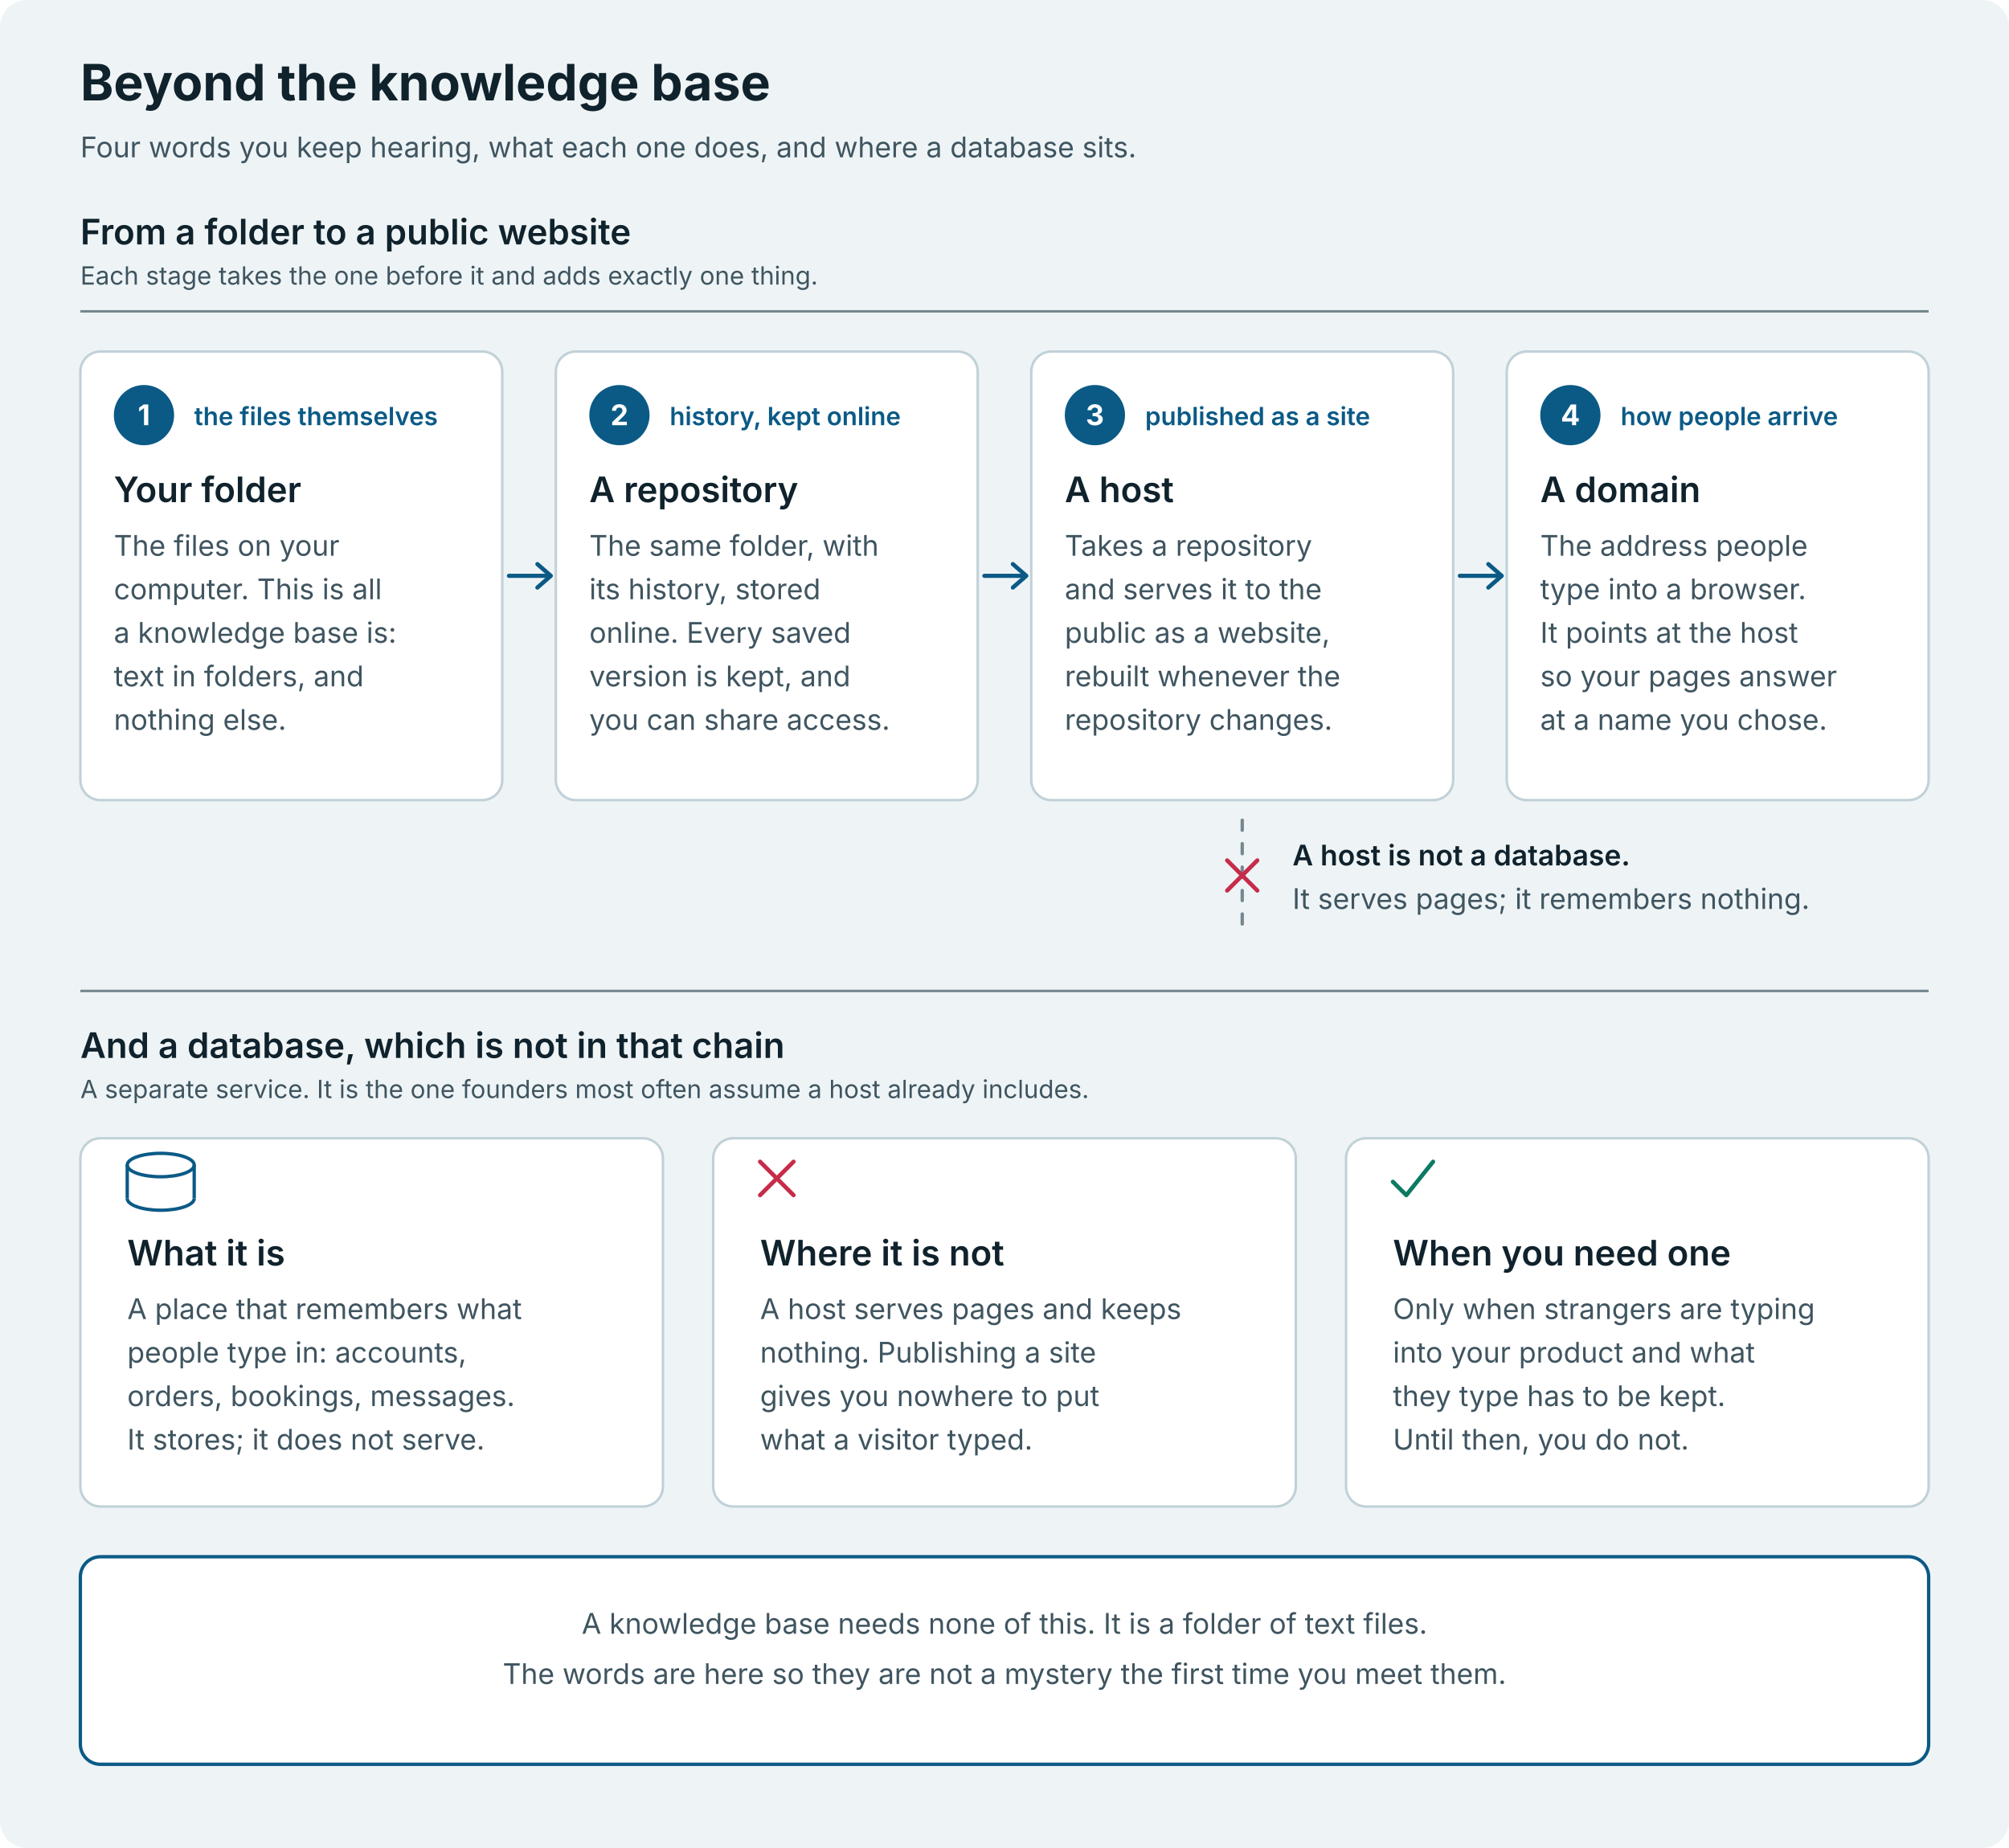
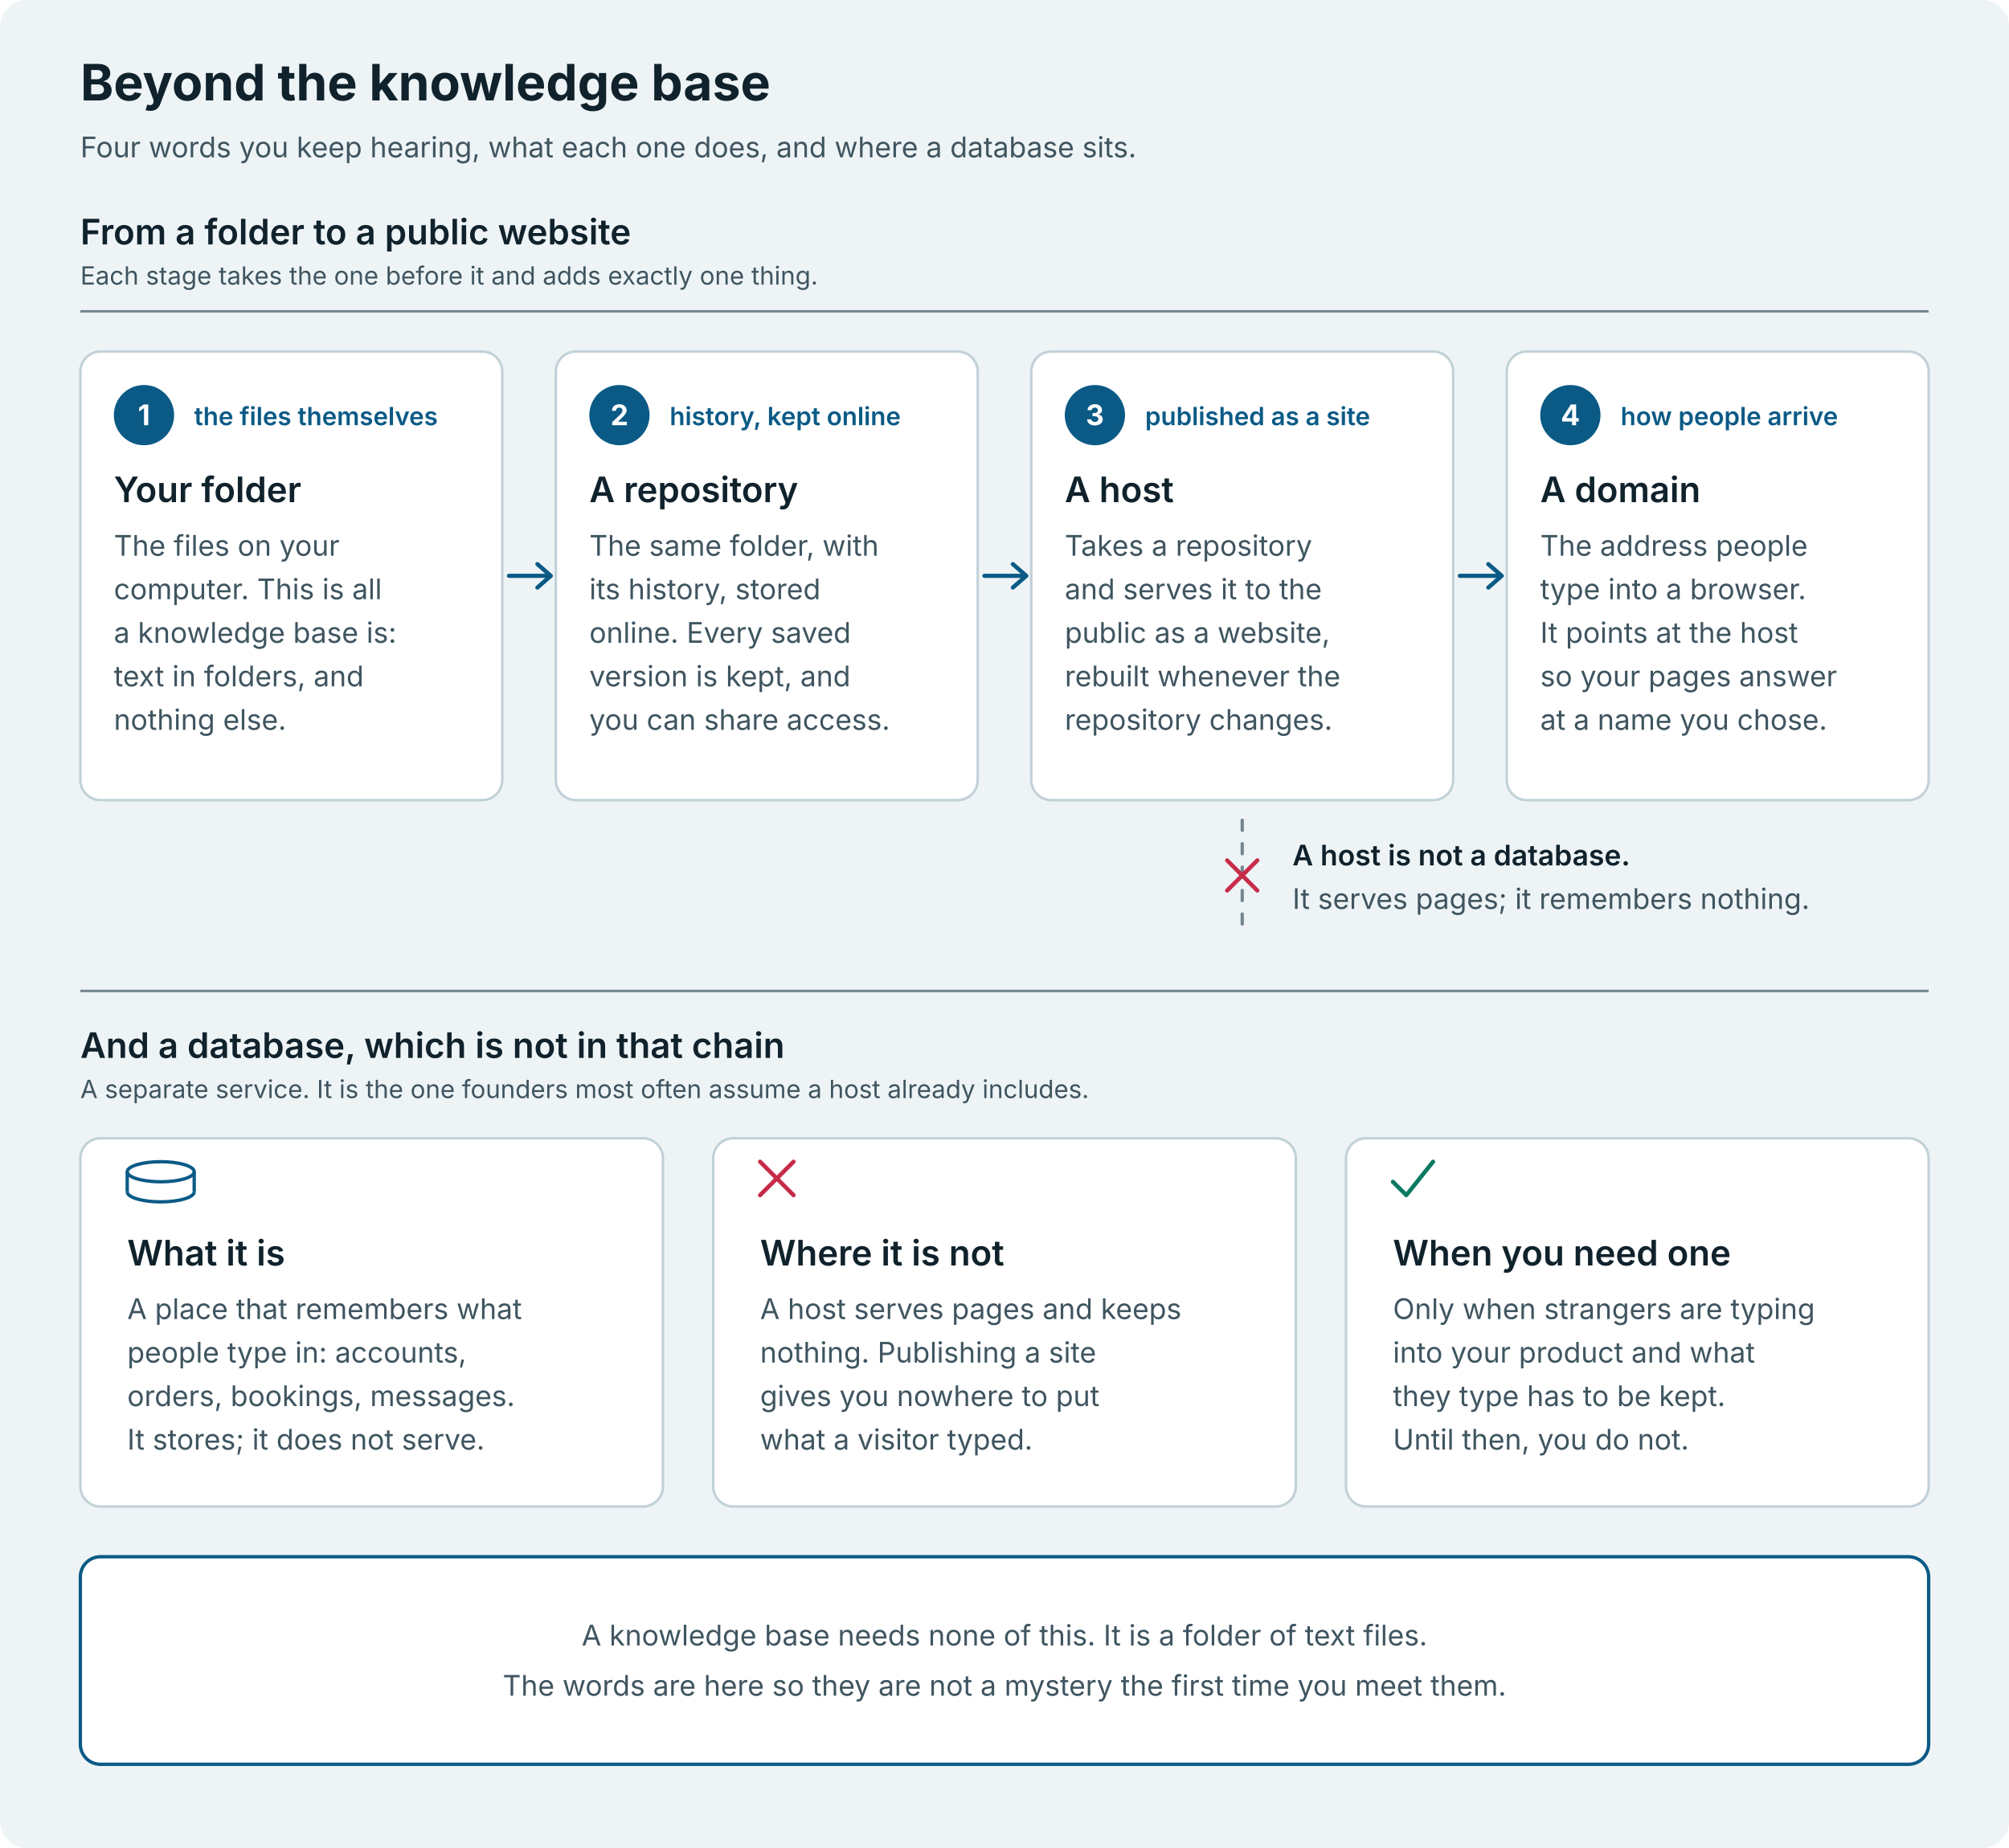
<svg xmlns="http://www.w3.org/2000/svg" viewBox="0 0 1200 1104" width="100%" height="1104" preserveAspectRatio="xMidYMid meet" role="img" aria-labelledby="beyond-title beyond-desc">
  <rect x="0" y="0" width="1200" height="1104" rx="16" fill="var(--dg-bg, #EEF4F6)" />
  <text x="48" y="60" font-family="system-ui, -apple-system, 'Segoe UI', sans-serif" font-size="30" font-weight="700" fill="var(--dg-text, #10222C)">Beyond the knowledge base</text>
  <text x="48" y="94" font-family="system-ui, -apple-system, 'Segoe UI', sans-serif" font-size="17" fill="var(--dg-muted, #3F5560)">Four words you keep hearing, what each one does, and where a database sits.</text>
  <text x="48" y="146" font-family="system-ui, -apple-system, 'Segoe UI', sans-serif" font-size="21" font-weight="600" fill="var(--dg-text, #10222C)">From a folder to a public website</text>
  <text x="48" y="170" font-family="system-ui, -apple-system, 'Segoe UI', sans-serif" font-size="15" fill="var(--dg-muted, #3F5560)">Each stage takes the one before it and adds exactly one thing.</text>
  <line x1="48" y1="186" x2="1152" y2="186" stroke="var(--dg-border-strong, #75878F)" stroke-width="1.5" />
  <rect x="48" y="210" width="252" height="268" rx="12" fill="var(--dg-surface, #FFFFFF)" stroke="var(--dg-border, #C1D1D8)" stroke-width="1.5" />
  <circle cx="86" cy="248" r="18" fill="var(--dg-primary, #0B5A86)" />
  <text x="86" y="254" text-anchor="middle" font-family="system-ui, -apple-system, 'Segoe UI', sans-serif" font-size="17" font-weight="700" fill="var(--dg-surface, #FFFFFF)">1</text>
  <text x="116" y="254" font-family="system-ui, -apple-system, 'Segoe UI', sans-serif" font-size="15" font-weight="600" fill="var(--dg-primary, #0B5A86)">the files themselves</text>
  <text x="68" y="300" font-family="system-ui, -apple-system, 'Segoe UI', sans-serif" font-size="21" font-weight="600" fill="var(--dg-text, #10222C)">Your folder</text>
  <text x="68" y="332" font-family="system-ui, -apple-system, 'Segoe UI', sans-serif" font-size="17" fill="var(--dg-muted, #3F5560)">The files on your<tspan x="68" dy="26">computer. This is all</tspan>
    <tspan x="68" dy="26">a knowledge base is:</tspan>
    <tspan x="68" dy="26">text in folders, and</tspan>
    <tspan x="68" dy="26">nothing else.</tspan>
  </text>
  <line x1="304" y1="344" x2="328" y2="344" stroke="var(--dg-primary, #0B5A86)" stroke-width="2.5" stroke-linecap="round" />
  <polyline points="321,337 329,344 321,351" fill="none" stroke="var(--dg-primary, #0B5A86)" stroke-width="2.5" stroke-linecap="round" stroke-linejoin="round" />
  <rect x="332" y="210" width="252" height="268" rx="12" fill="var(--dg-surface, #FFFFFF)" stroke="var(--dg-border, #C1D1D8)" stroke-width="1.5" />
  <circle cx="370" cy="248" r="18" fill="var(--dg-primary, #0B5A86)" />
  <text x="370" y="254" text-anchor="middle" font-family="system-ui, -apple-system, 'Segoe UI', sans-serif" font-size="17" font-weight="700" fill="var(--dg-surface, #FFFFFF)">2</text>
  <text x="400" y="254" font-family="system-ui, -apple-system, 'Segoe UI', sans-serif" font-size="15" font-weight="600" fill="var(--dg-primary, #0B5A86)">history, kept online</text>
  <text x="352" y="300" font-family="system-ui, -apple-system, 'Segoe UI', sans-serif" font-size="21" font-weight="600" fill="var(--dg-text, #10222C)">A repository</text>
  <text x="352" y="332" font-family="system-ui, -apple-system, 'Segoe UI', sans-serif" font-size="17" fill="var(--dg-muted, #3F5560)">The same folder, with<tspan x="352" dy="26">its history, stored</tspan>
    <tspan x="352" dy="26">online. Every saved</tspan>
    <tspan x="352" dy="26">version is kept, and</tspan>
    <tspan x="352" dy="26">you can share access.</tspan>
  </text>
  <line x1="588" y1="344" x2="612" y2="344" stroke="var(--dg-primary, #0B5A86)" stroke-width="2.5" stroke-linecap="round" />
  <polyline points="605,337 613,344 605,351" fill="none" stroke="var(--dg-primary, #0B5A86)" stroke-width="2.5" stroke-linecap="round" stroke-linejoin="round" />
  <rect x="616" y="210" width="252" height="268" rx="12" fill="var(--dg-surface, #FFFFFF)" stroke="var(--dg-border, #C1D1D8)" stroke-width="1.5" />
  <circle cx="654" cy="248" r="18" fill="var(--dg-primary, #0B5A86)" />
  <text x="654" y="254" text-anchor="middle" font-family="system-ui, -apple-system, 'Segoe UI', sans-serif" font-size="17" font-weight="700" fill="var(--dg-surface, #FFFFFF)">3</text>
  <text x="684" y="254" font-family="system-ui, -apple-system, 'Segoe UI', sans-serif" font-size="15" font-weight="600" fill="var(--dg-primary, #0B5A86)">published as a site</text>
  <text x="636" y="300" font-family="system-ui, -apple-system, 'Segoe UI', sans-serif" font-size="21" font-weight="600" fill="var(--dg-text, #10222C)">A host</text>
  <text x="636" y="332" font-family="system-ui, -apple-system, 'Segoe UI', sans-serif" font-size="17" fill="var(--dg-muted, #3F5560)">Takes a repository<tspan x="636" dy="26">and serves it to the</tspan>
    <tspan x="636" dy="26">public as a website,</tspan>
    <tspan x="636" dy="26">rebuilt whenever the</tspan>
    <tspan x="636" dy="26">repository changes.</tspan>
  </text>
  <line x1="872" y1="344" x2="896" y2="344" stroke="var(--dg-primary, #0B5A86)" stroke-width="2.5" stroke-linecap="round" />
  <polyline points="889,337 897,344 889,351" fill="none" stroke="var(--dg-primary, #0B5A86)" stroke-width="2.5" stroke-linecap="round" stroke-linejoin="round" />
  <rect x="900" y="210" width="252" height="268" rx="12" fill="var(--dg-surface, #FFFFFF)" stroke="var(--dg-border, #C1D1D8)" stroke-width="1.5" />
  <circle cx="938" cy="248" r="18" fill="var(--dg-primary, #0B5A86)" />
  <text x="938" y="254" text-anchor="middle" font-family="system-ui, -apple-system, 'Segoe UI', sans-serif" font-size="17" font-weight="700" fill="var(--dg-surface, #FFFFFF)">4</text>
  <text x="968" y="254" font-family="system-ui, -apple-system, 'Segoe UI', sans-serif" font-size="15" font-weight="600" fill="var(--dg-primary, #0B5A86)">how people arrive</text>
  <text x="920" y="300" font-family="system-ui, -apple-system, 'Segoe UI', sans-serif" font-size="21" font-weight="600" fill="var(--dg-text, #10222C)">A domain</text>
  <text x="920" y="332" font-family="system-ui, -apple-system, 'Segoe UI', sans-serif" font-size="17" fill="var(--dg-muted, #3F5560)">The address people<tspan x="920" dy="26">type into a browser.</tspan>
    <tspan x="920" dy="26">It points at the host</tspan>
    <tspan x="920" dy="26">so your pages answer</tspan>
    <tspan x="920" dy="26">at a name you chose.</tspan>
  </text>
  <line x1="742" y1="490" x2="742" y2="556" stroke="var(--dg-border-strong, #75878F)" stroke-width="2" stroke-dasharray="6 8" stroke-linecap="round" />
  <line x1="733" y1="514" x2="751" y2="532" stroke="var(--dg-danger, #C62C49)" stroke-width="2.5" stroke-linecap="round" />
  <line x1="751" y1="514" x2="733" y2="532" stroke="var(--dg-danger, #C62C49)" stroke-width="2.5" stroke-linecap="round" />
  <text x="772" y="517" font-family="system-ui, -apple-system, 'Segoe UI', sans-serif" font-size="17" font-weight="600" fill="var(--dg-text, #10222C)">A host is not a database.</text>
  <text x="772" y="543" font-family="system-ui, -apple-system, 'Segoe UI', sans-serif" font-size="17" fill="var(--dg-muted, #3F5560)">It serves pages; it remembers nothing.</text>
  <line x1="48" y1="592" x2="1152" y2="592" stroke="var(--dg-border-strong, #75878F)" stroke-width="1.5" />
  <text x="48" y="632" font-family="system-ui, -apple-system, 'Segoe UI', sans-serif" font-size="21" font-weight="600" fill="var(--dg-text, #10222C)">And a database, which is not in that chain</text>
  <text x="48" y="656" font-family="system-ui, -apple-system, 'Segoe UI', sans-serif" font-size="15" fill="var(--dg-muted, #3F5560)">A separate service. It is the one founders most often assume a host already includes.</text>
  <rect x="48" y="680" width="348" height="220" rx="12" fill="var(--dg-surface, #FFFFFF)" stroke="var(--dg-border, #C1D1D8)" stroke-width="1.5" />
-   <ellipse cx="96" cy="696" rx="20" ry="7" fill="none" stroke="var(--dg-primary, #0B5A86)" stroke-width="2" />
-   <line x1="76" y1="696" x2="76" y2="716" stroke="var(--dg-primary, #0B5A86)" stroke-width="2" />
-   <line x1="116" y1="696" x2="116" y2="716" stroke="var(--dg-primary, #0B5A86)" stroke-width="2" />
-   <path d="M 76 716 A 20 7 0 0 0 116 716" fill="none" stroke="var(--dg-primary, #0B5A86)" stroke-width="2" />
+   <ellipse cx="96" cy="700" rx="20" ry="6" fill="none" stroke="var(--dg-primary, #0B5A86)" stroke-width="2" />
+   <line x1="76" y1="700" x2="76" y2="712" stroke="var(--dg-primary, #0B5A86)" stroke-width="2" />
+   <line x1="116" y1="700" x2="116" y2="712" stroke="var(--dg-primary, #0B5A86)" stroke-width="2" />
+   <path d="M 76 712 A 20 6 0 0 0 116 712" fill="none" stroke="var(--dg-primary, #0B5A86)" stroke-width="2" />
  <text x="76" y="756" font-family="system-ui, -apple-system, 'Segoe UI', sans-serif" font-size="21" font-weight="600" fill="var(--dg-text, #10222C)">What it is</text>
  <text x="76" y="788" font-family="system-ui, -apple-system, 'Segoe UI', sans-serif" font-size="17" fill="var(--dg-muted, #3F5560)">A place that remembers what<tspan x="76" dy="26">people type in: accounts,</tspan>
    <tspan x="76" dy="26">orders, bookings, messages.</tspan>
    <tspan x="76" dy="26">It stores; it does not serve.</tspan>
  </text>
  <rect x="426" y="680" width="348" height="220" rx="12" fill="var(--dg-surface, #FFFFFF)" stroke="var(--dg-border, #C1D1D8)" stroke-width="1.5" />
  <line x1="454" y1="694" x2="474" y2="714" stroke="var(--dg-danger, #C62C49)" stroke-width="2.5" stroke-linecap="round" />
  <line x1="474" y1="694" x2="454" y2="714" stroke="var(--dg-danger, #C62C49)" stroke-width="2.5" stroke-linecap="round" />
  <text x="454" y="756" font-family="system-ui, -apple-system, 'Segoe UI', sans-serif" font-size="21" font-weight="600" fill="var(--dg-text, #10222C)">Where it is not</text>
  <text x="454" y="788" font-family="system-ui, -apple-system, 'Segoe UI', sans-serif" font-size="17" fill="var(--dg-muted, #3F5560)">A host serves pages and keeps<tspan x="454" dy="26">nothing. Publishing a site</tspan>
    <tspan x="454" dy="26">gives you nowhere to put</tspan>
    <tspan x="454" dy="26">what a visitor typed.</tspan>
  </text>
  <rect x="804" y="680" width="348" height="220" rx="12" fill="var(--dg-surface, #FFFFFF)" stroke="var(--dg-border, #C1D1D8)" stroke-width="1.5" />
  <polyline points="832,706 840,714 856,694" fill="none" stroke="var(--dg-success, #0C7A63)" stroke-width="2.5" stroke-linecap="round" stroke-linejoin="round" />
  <text x="832" y="756" font-family="system-ui, -apple-system, 'Segoe UI', sans-serif" font-size="21" font-weight="600" fill="var(--dg-text, #10222C)">When you need one</text>
  <text x="832" y="788" font-family="system-ui, -apple-system, 'Segoe UI', sans-serif" font-size="17" fill="var(--dg-muted, #3F5560)">Only when strangers are typing<tspan x="832" dy="26">into your product and what</tspan>
    <tspan x="832" dy="26">they type has to be kept.</tspan>
    <tspan x="832" dy="26">Until then, you do not.</tspan>
  </text>
  <rect x="48" y="930" width="1104" height="124" rx="12" fill="var(--dg-surface, #FFFFFF)" stroke="var(--dg-primary, #0B5A86)" stroke-width="2" />
-   <text x="600" y="976" text-anchor="middle" font-family="system-ui, -apple-system, 'Segoe UI', sans-serif" font-size="17" fill="var(--dg-muted, #3F5560)">A knowledge base needs none of this. It is a folder of text files.</text>
-   <text x="600" y="1006" text-anchor="middle" font-family="system-ui, -apple-system, 'Segoe UI', sans-serif" font-size="17" fill="var(--dg-muted, #3F5560)">The words are here so they are not a mystery the first time you meet them.</text>
+   <text x="600" y="983" text-anchor="middle" font-family="system-ui, -apple-system, 'Segoe UI', sans-serif" font-size="17" fill="var(--dg-muted, #3F5560)">A knowledge base needs none of this. It is a folder of text files.</text>
+   <text x="600" y="1013" text-anchor="middle" font-family="system-ui, -apple-system, 'Segoe UI', sans-serif" font-size="17" fill="var(--dg-muted, #3F5560)">The words are here so they are not a mystery the first time you meet them.</text>
</svg>
